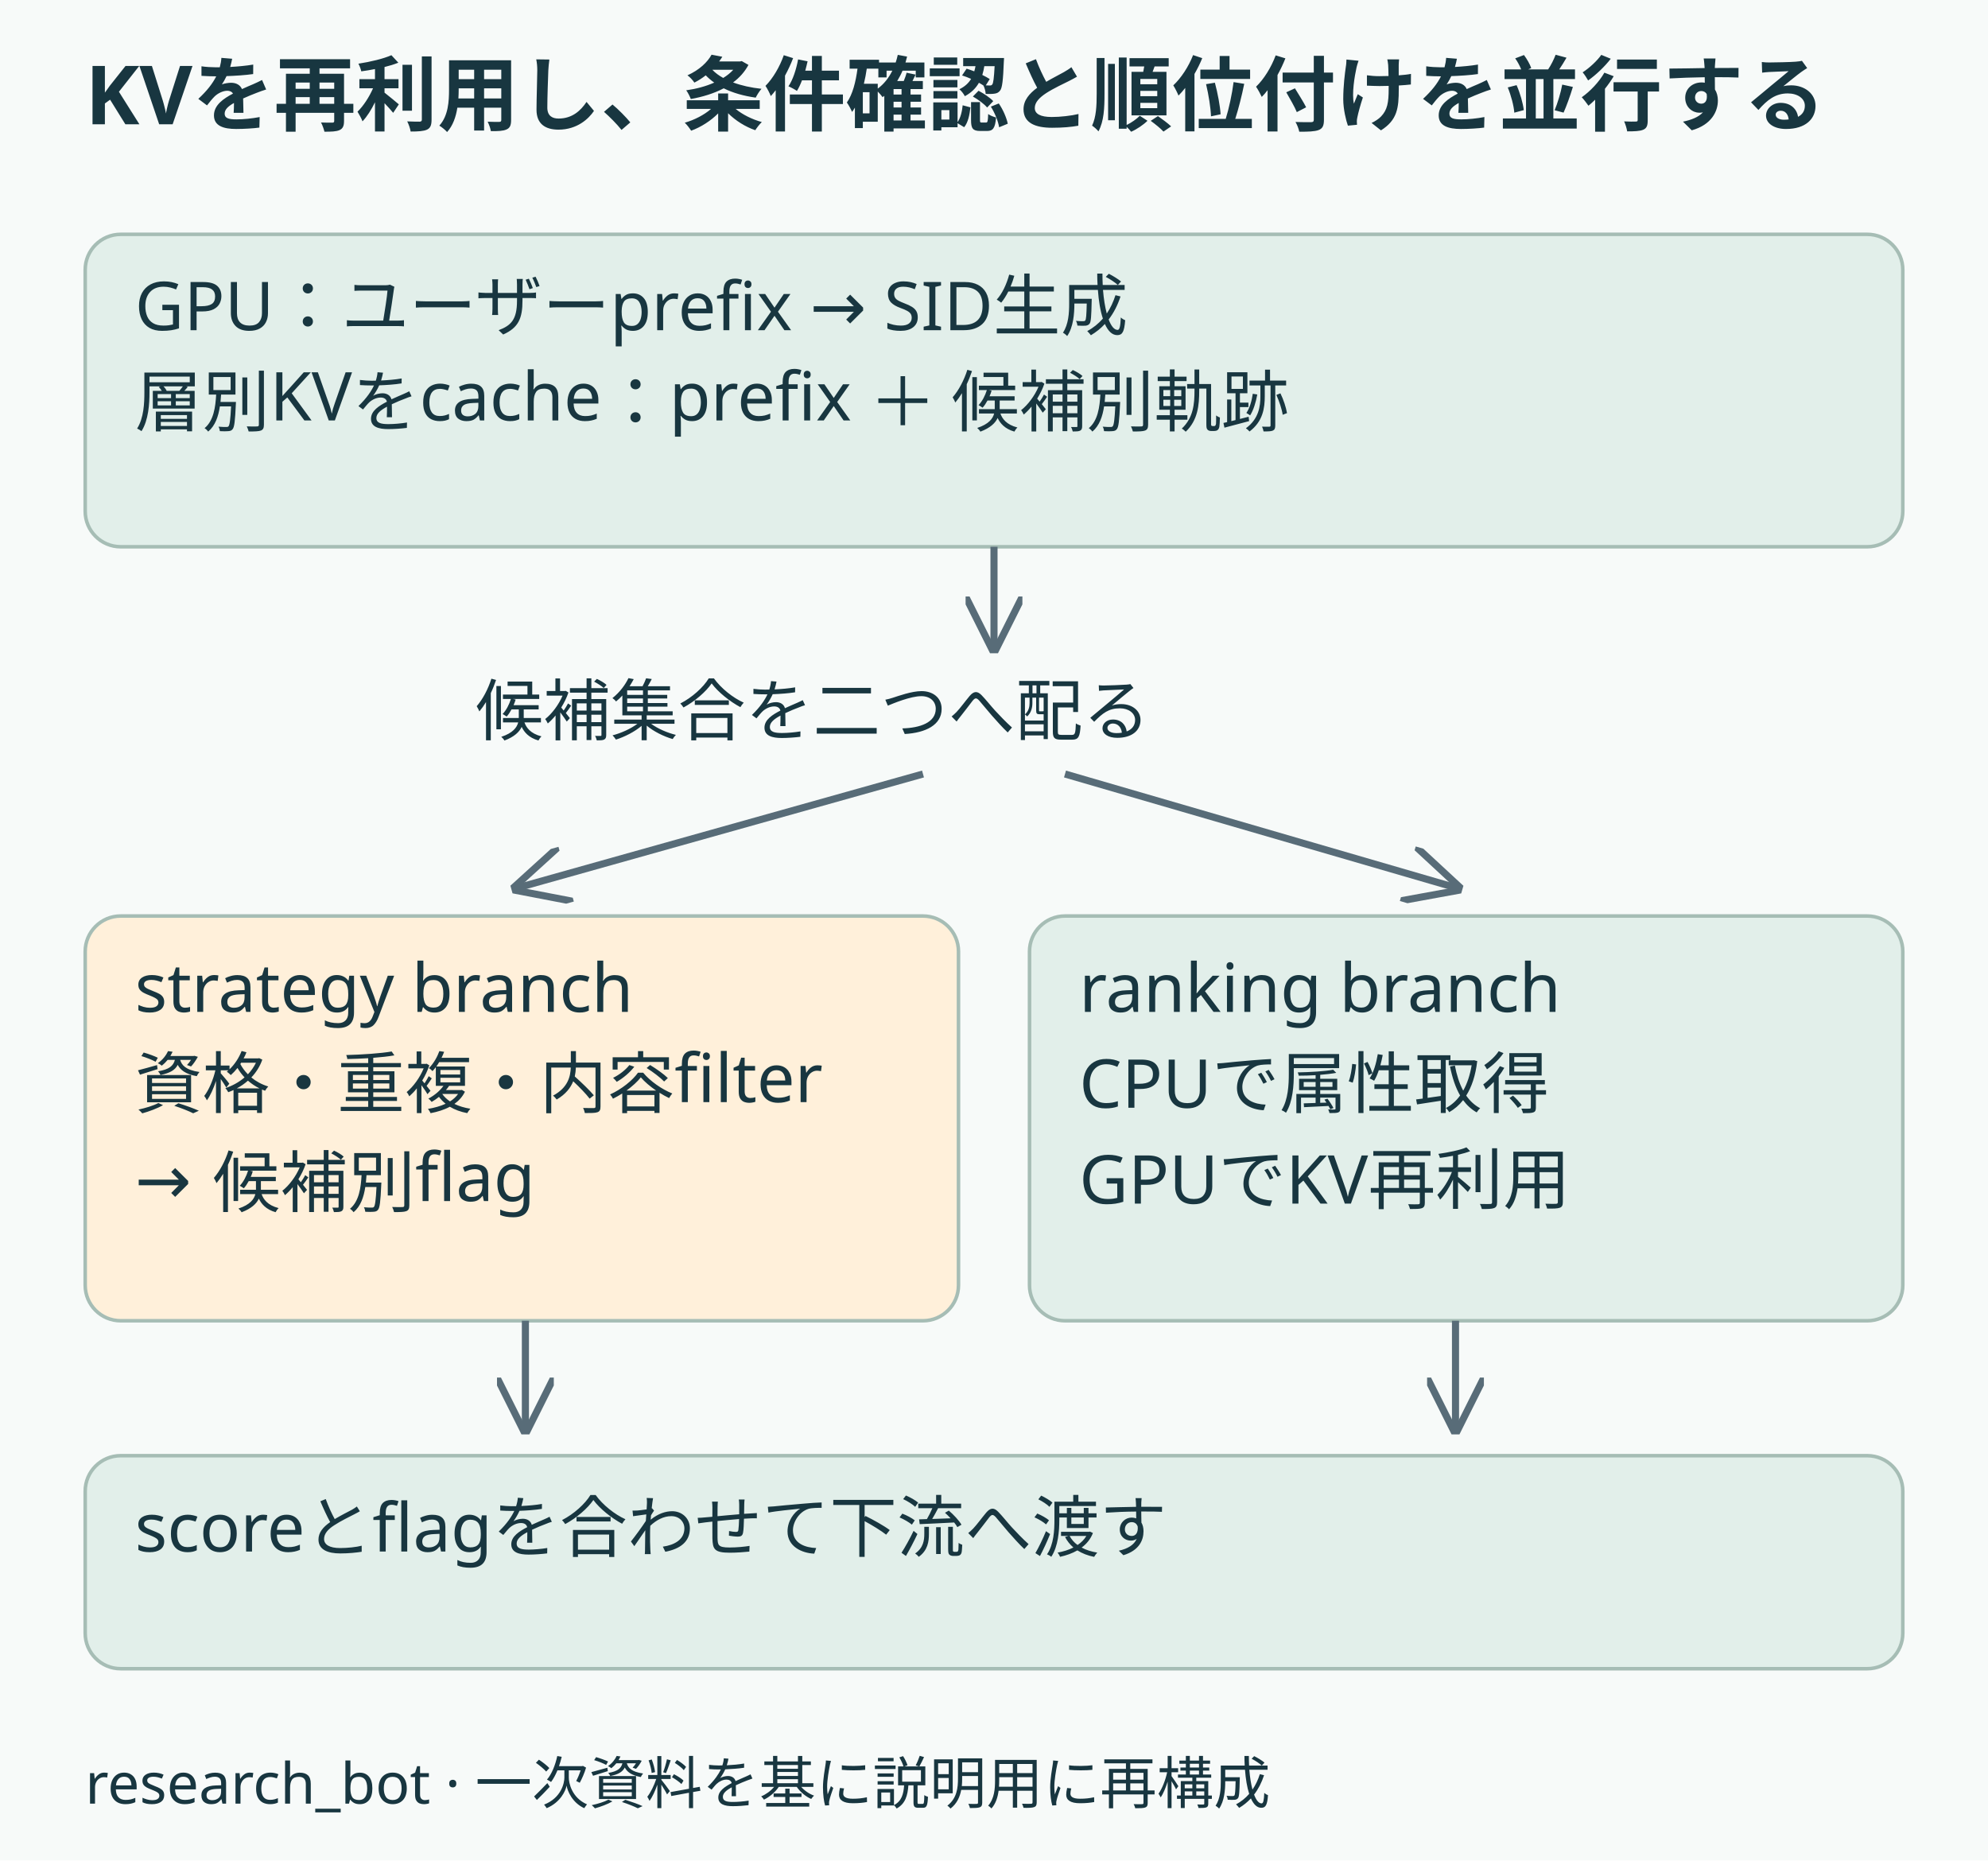
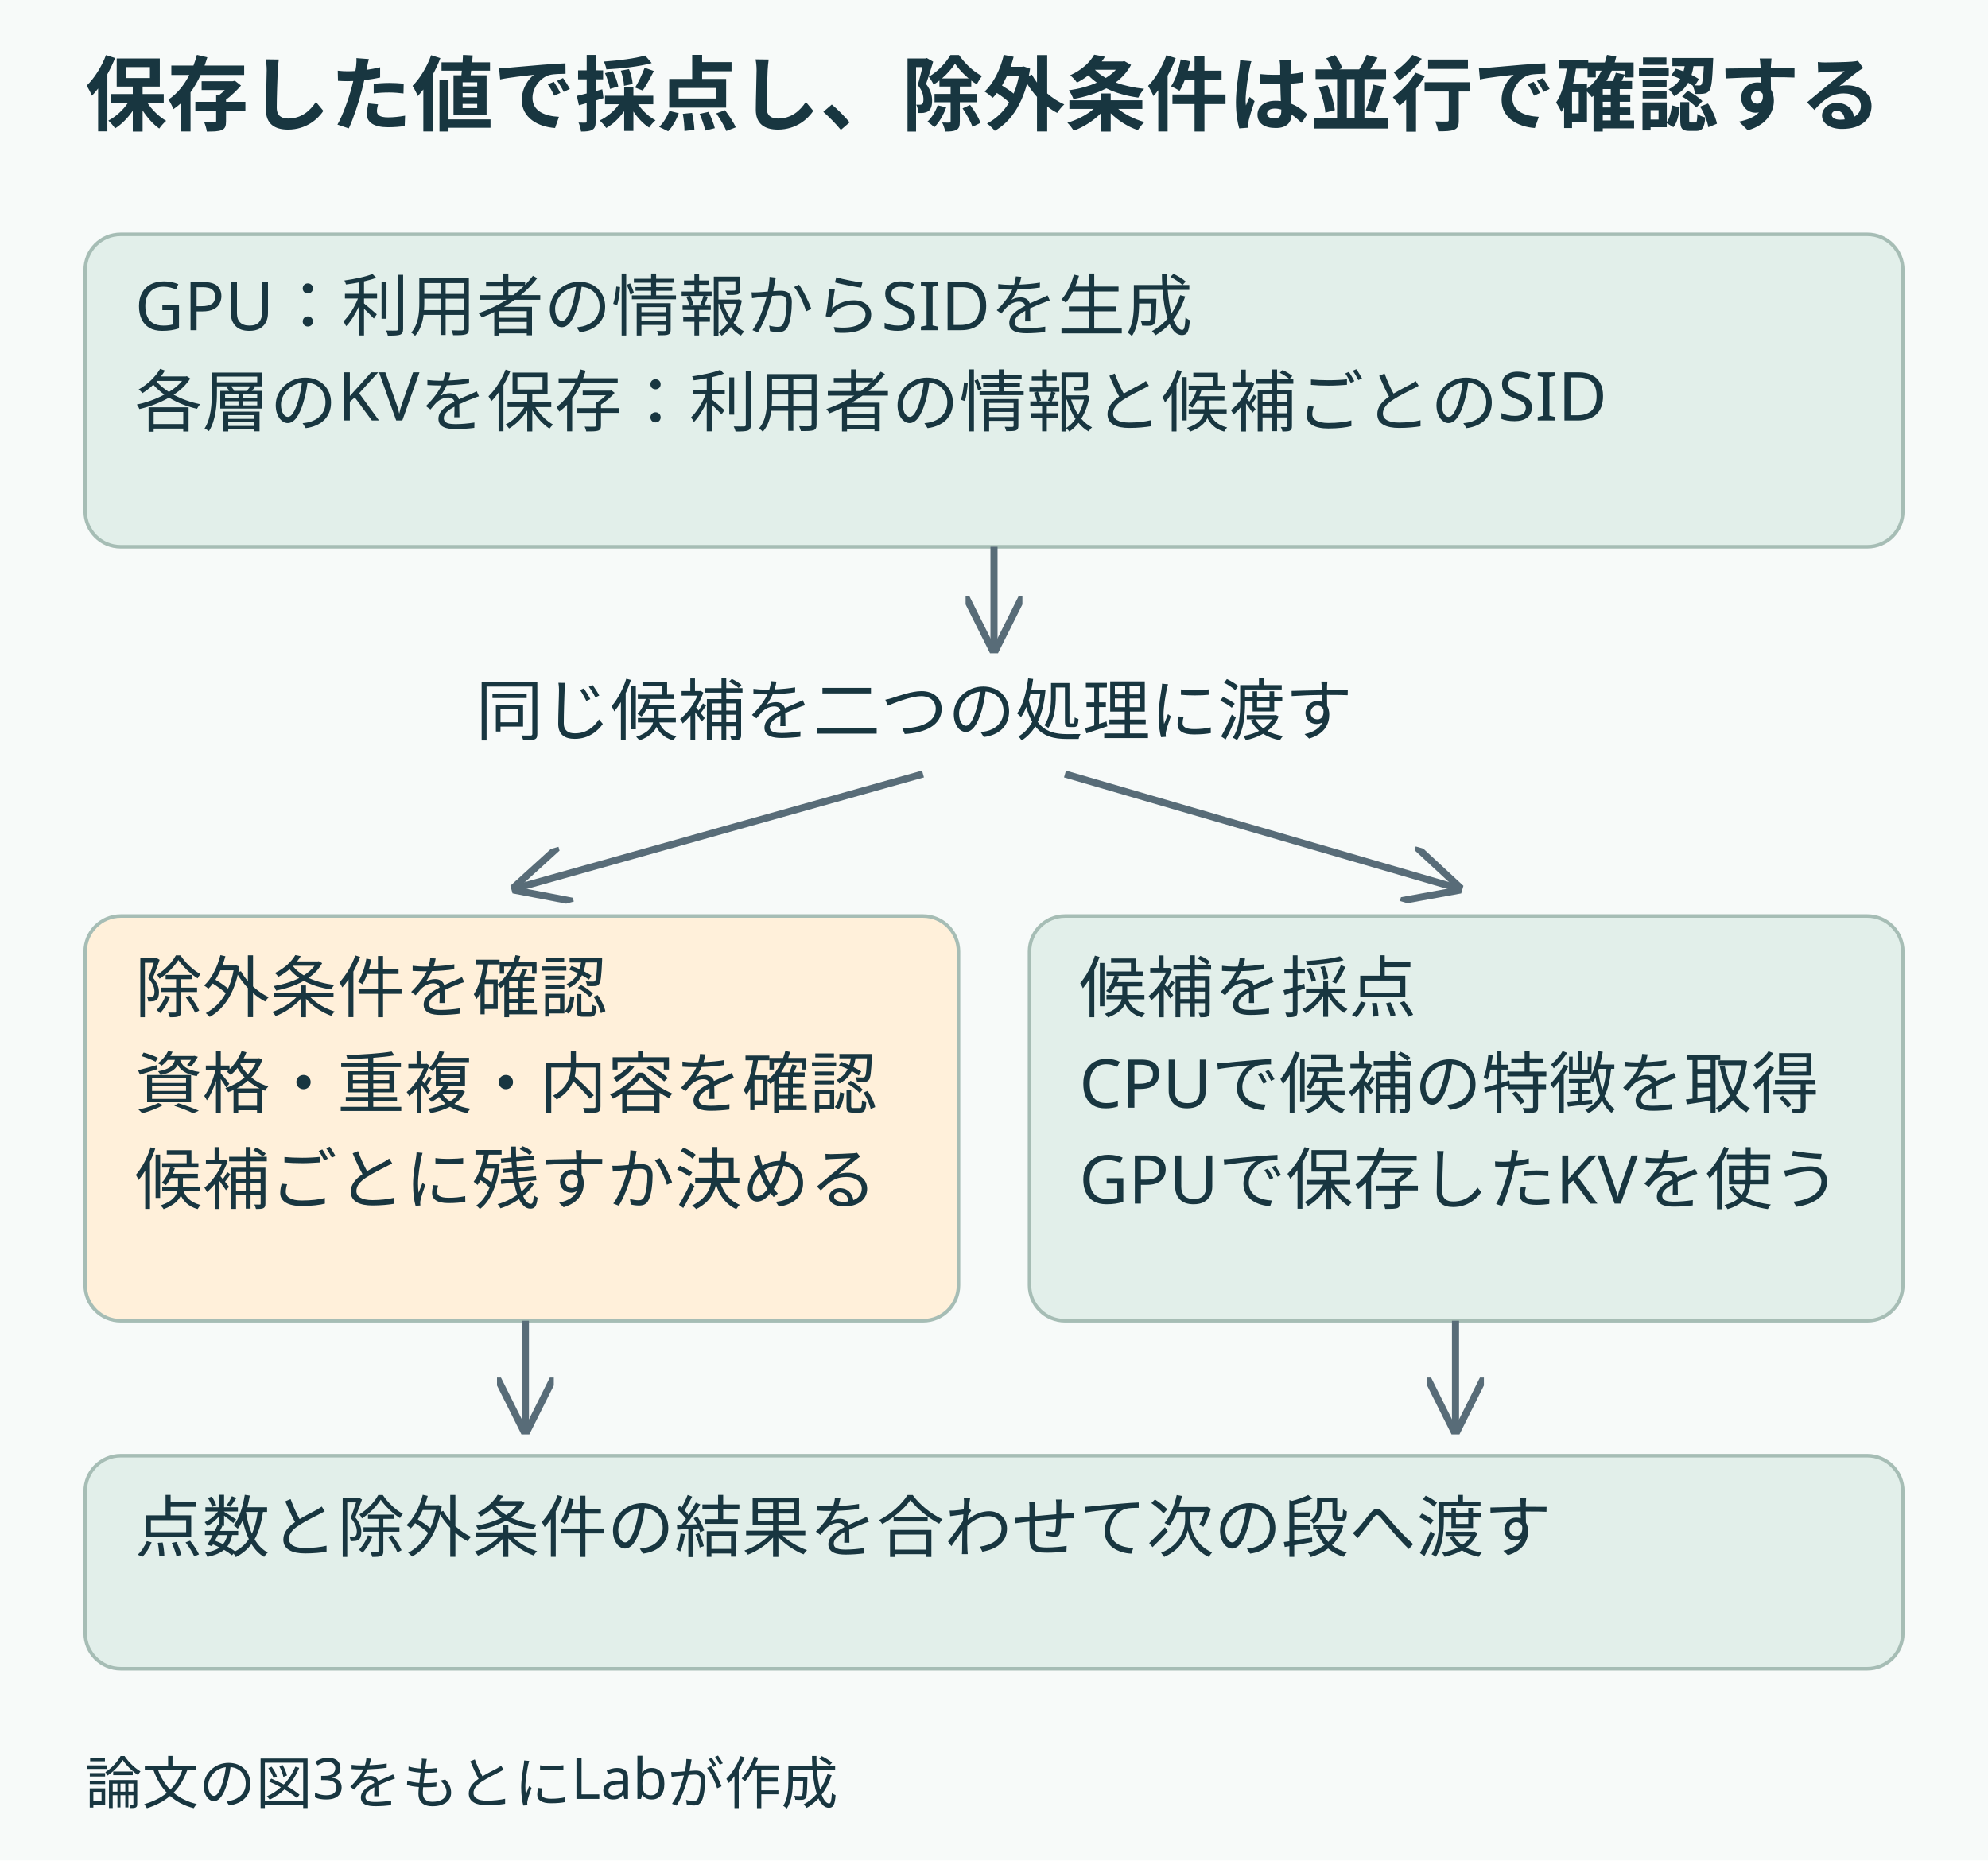
<svg xmlns="http://www.w3.org/2000/svg" viewBox="0 0 560 524" role="img" aria-labelledby="title">
  <defs>
    <marker id="arrow" markerWidth="8" markerHeight="8" refX="7" refY="4" orient="auto">
      <path d="M0 0L8 4L0 8" fill="none" stroke="#586c78" />
    </marker>
  </defs>
  <rect width="560" height="524" fill="#f7faf9" />
  <style>text{font-family:system-ui,sans-serif;fill:#183640;font-size:19px}.small{font-size:16px}.head{font-size:23px;font-weight:700}</style>
-   <text x="24" y="35" class="head">KVを再利用し、条件確認と順位付けを並行する</text>
+   <text x="24" y="35" class="head">保存した値で採点し、除外条件は並行で確認する</text>
  <rect x="24" y="66" width="512" height="88" rx="10" fill="#e2efea" stroke="#a6bdb5" />
-   <text x="38" y="93" class="">GPU：ユーザーprefix → SID生成</text>
-   <text x="38" y="120" class="">層別KVをcache：prefix ＋ 候補別軌跡</text>
+   <text x="38" y="93" class="">GPU：利用者の情報からSIDを生成</text>
+   <text x="38" y="120" class="">各層のKVを保存：利用者の情報と候補ごとのSID</text>
  <path d="M280 154 L280 182" fill="none" stroke="#586c78" stroke-width="2" marker-end="url(#arrow)" />
-   <text x="134" y="207" class="">候補集合を二つへ配る</text>
+   <text x="134" y="207" class="">同じ候補を二つの処理に渡す</text>
  <path d="M260 218 L146 250" fill="none" stroke="#586c78" stroke-width="2" marker-end="url(#arrow)" />
  <path d="M300 218 L410 250" fill="none" stroke="#586c78" stroke-width="2" marker-end="url(#arrow)" />
  <rect x="24" y="258" width="246" height="114" rx="10" fill="#fff0da" stroke="#a6bdb5" />
-   <text x="38" y="285" class="">strategy branch</text>
-   <text x="38" y="312" class="">資格・重複・内容filter</text>
-   <text x="38" y="339" class="">→ 候補別flag</text>
+   <text x="38" y="285" class="">除外条件を確認</text>
+   <text x="38" y="312" class="">資格・重複・内容を確認</text>
+   <text x="38" y="339" class="">候補ごとに残すか決める</text>
  <rect x="290" y="258" width="246" height="114" rx="10" fill="#e2efea" stroke="#a6bdb5" />
-   <text x="304" y="285" class="">ranking branch</text>
-   <text x="304" y="312" class="">CPUで属性取得</text>
-   <text x="304" y="339" class="">GPUでKV再利用</text>
+   <text x="304" y="285" class="">候補を採点</text>
+   <text x="304" y="312" class="">CPUで候補の特徴を取得</text>
+   <text x="304" y="339" class="">GPUで保存したKVを使う</text>
  <path d="M148 372 L148 402" fill="none" stroke="#586c78" stroke-width="2" marker-end="url(#arrow)" />
  <path d="M410 372 L410 402" fill="none" stroke="#586c78" stroke-width="2" marker-end="url(#arrow)" />
  <rect x="24" y="410" width="512" height="60" rx="10" fill="#e2efea" stroke="#a6bdb5" />
-   <text x="38" y="437" class="">scoreとflagを合わせて下流へ渡す</text>
-   <text x="24" y="508" class="small">research_bot · 一次資料を基に説明用に再構成</text>
+   <text x="38" y="437" class="">点数と除外条件の結果を合わせて次の段へ渡す</text>
+   <text x="24" y="508" class="small">論文の図3をもとにLabが作成</text>
</svg>
